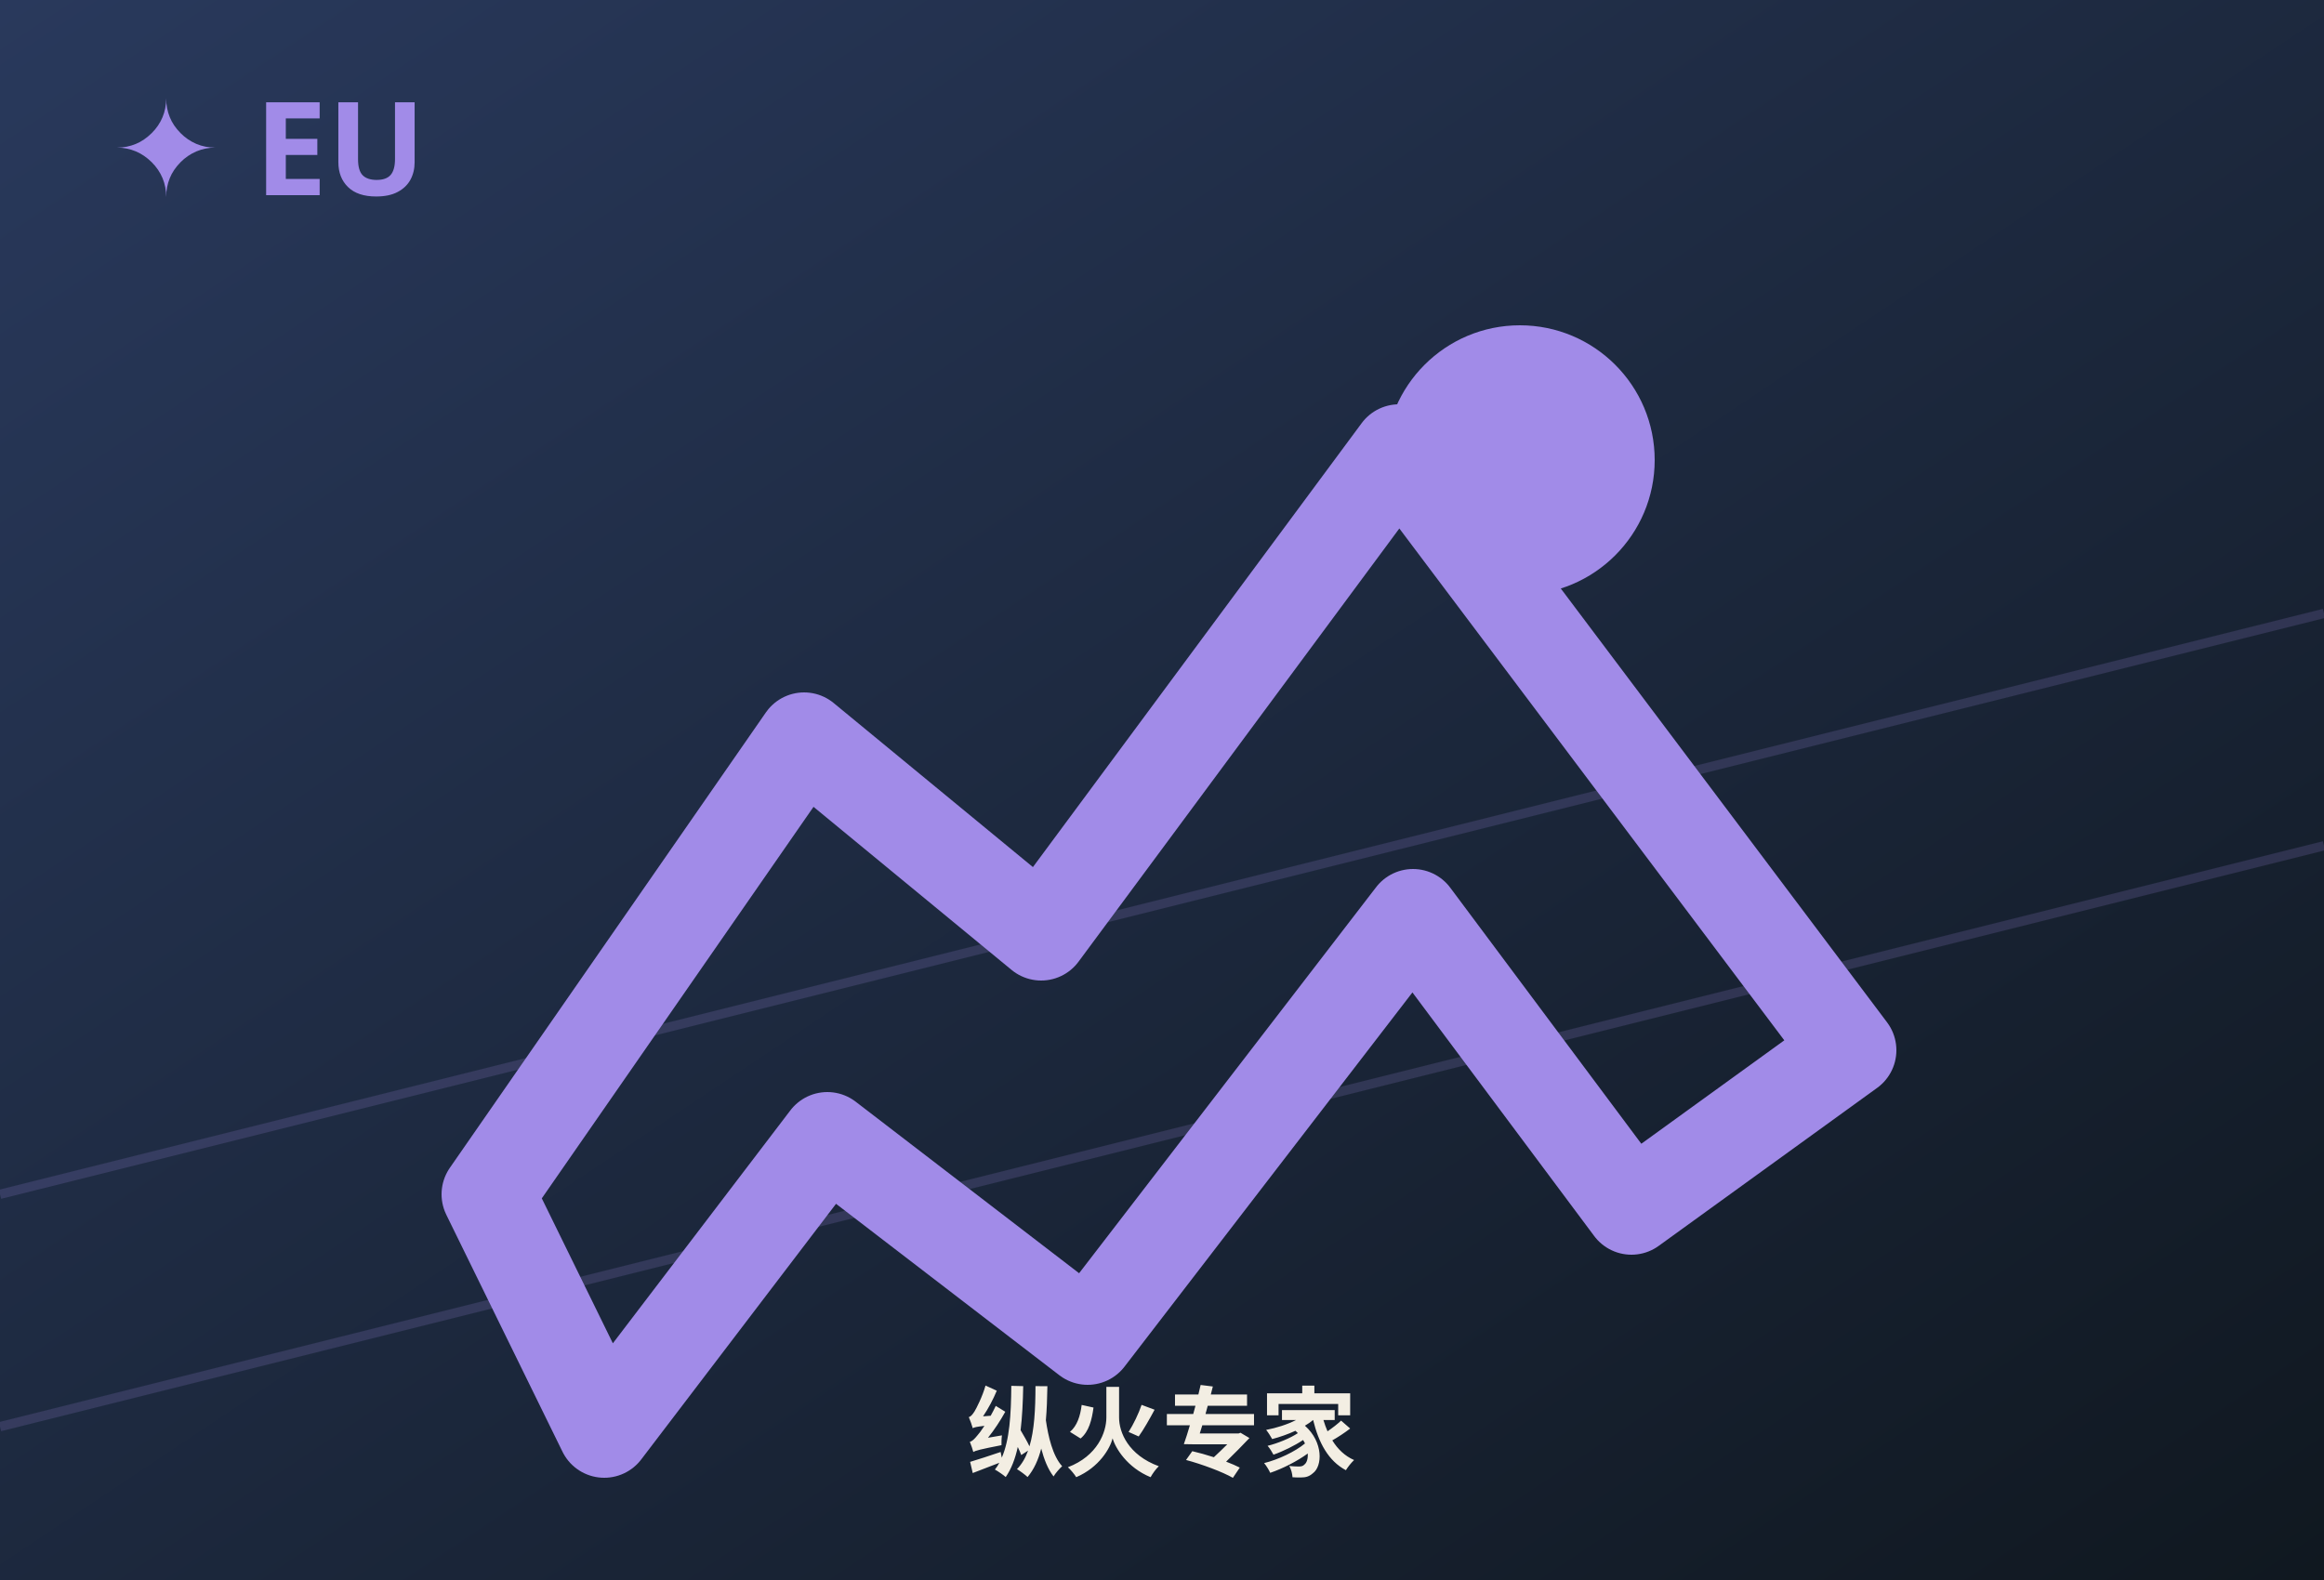
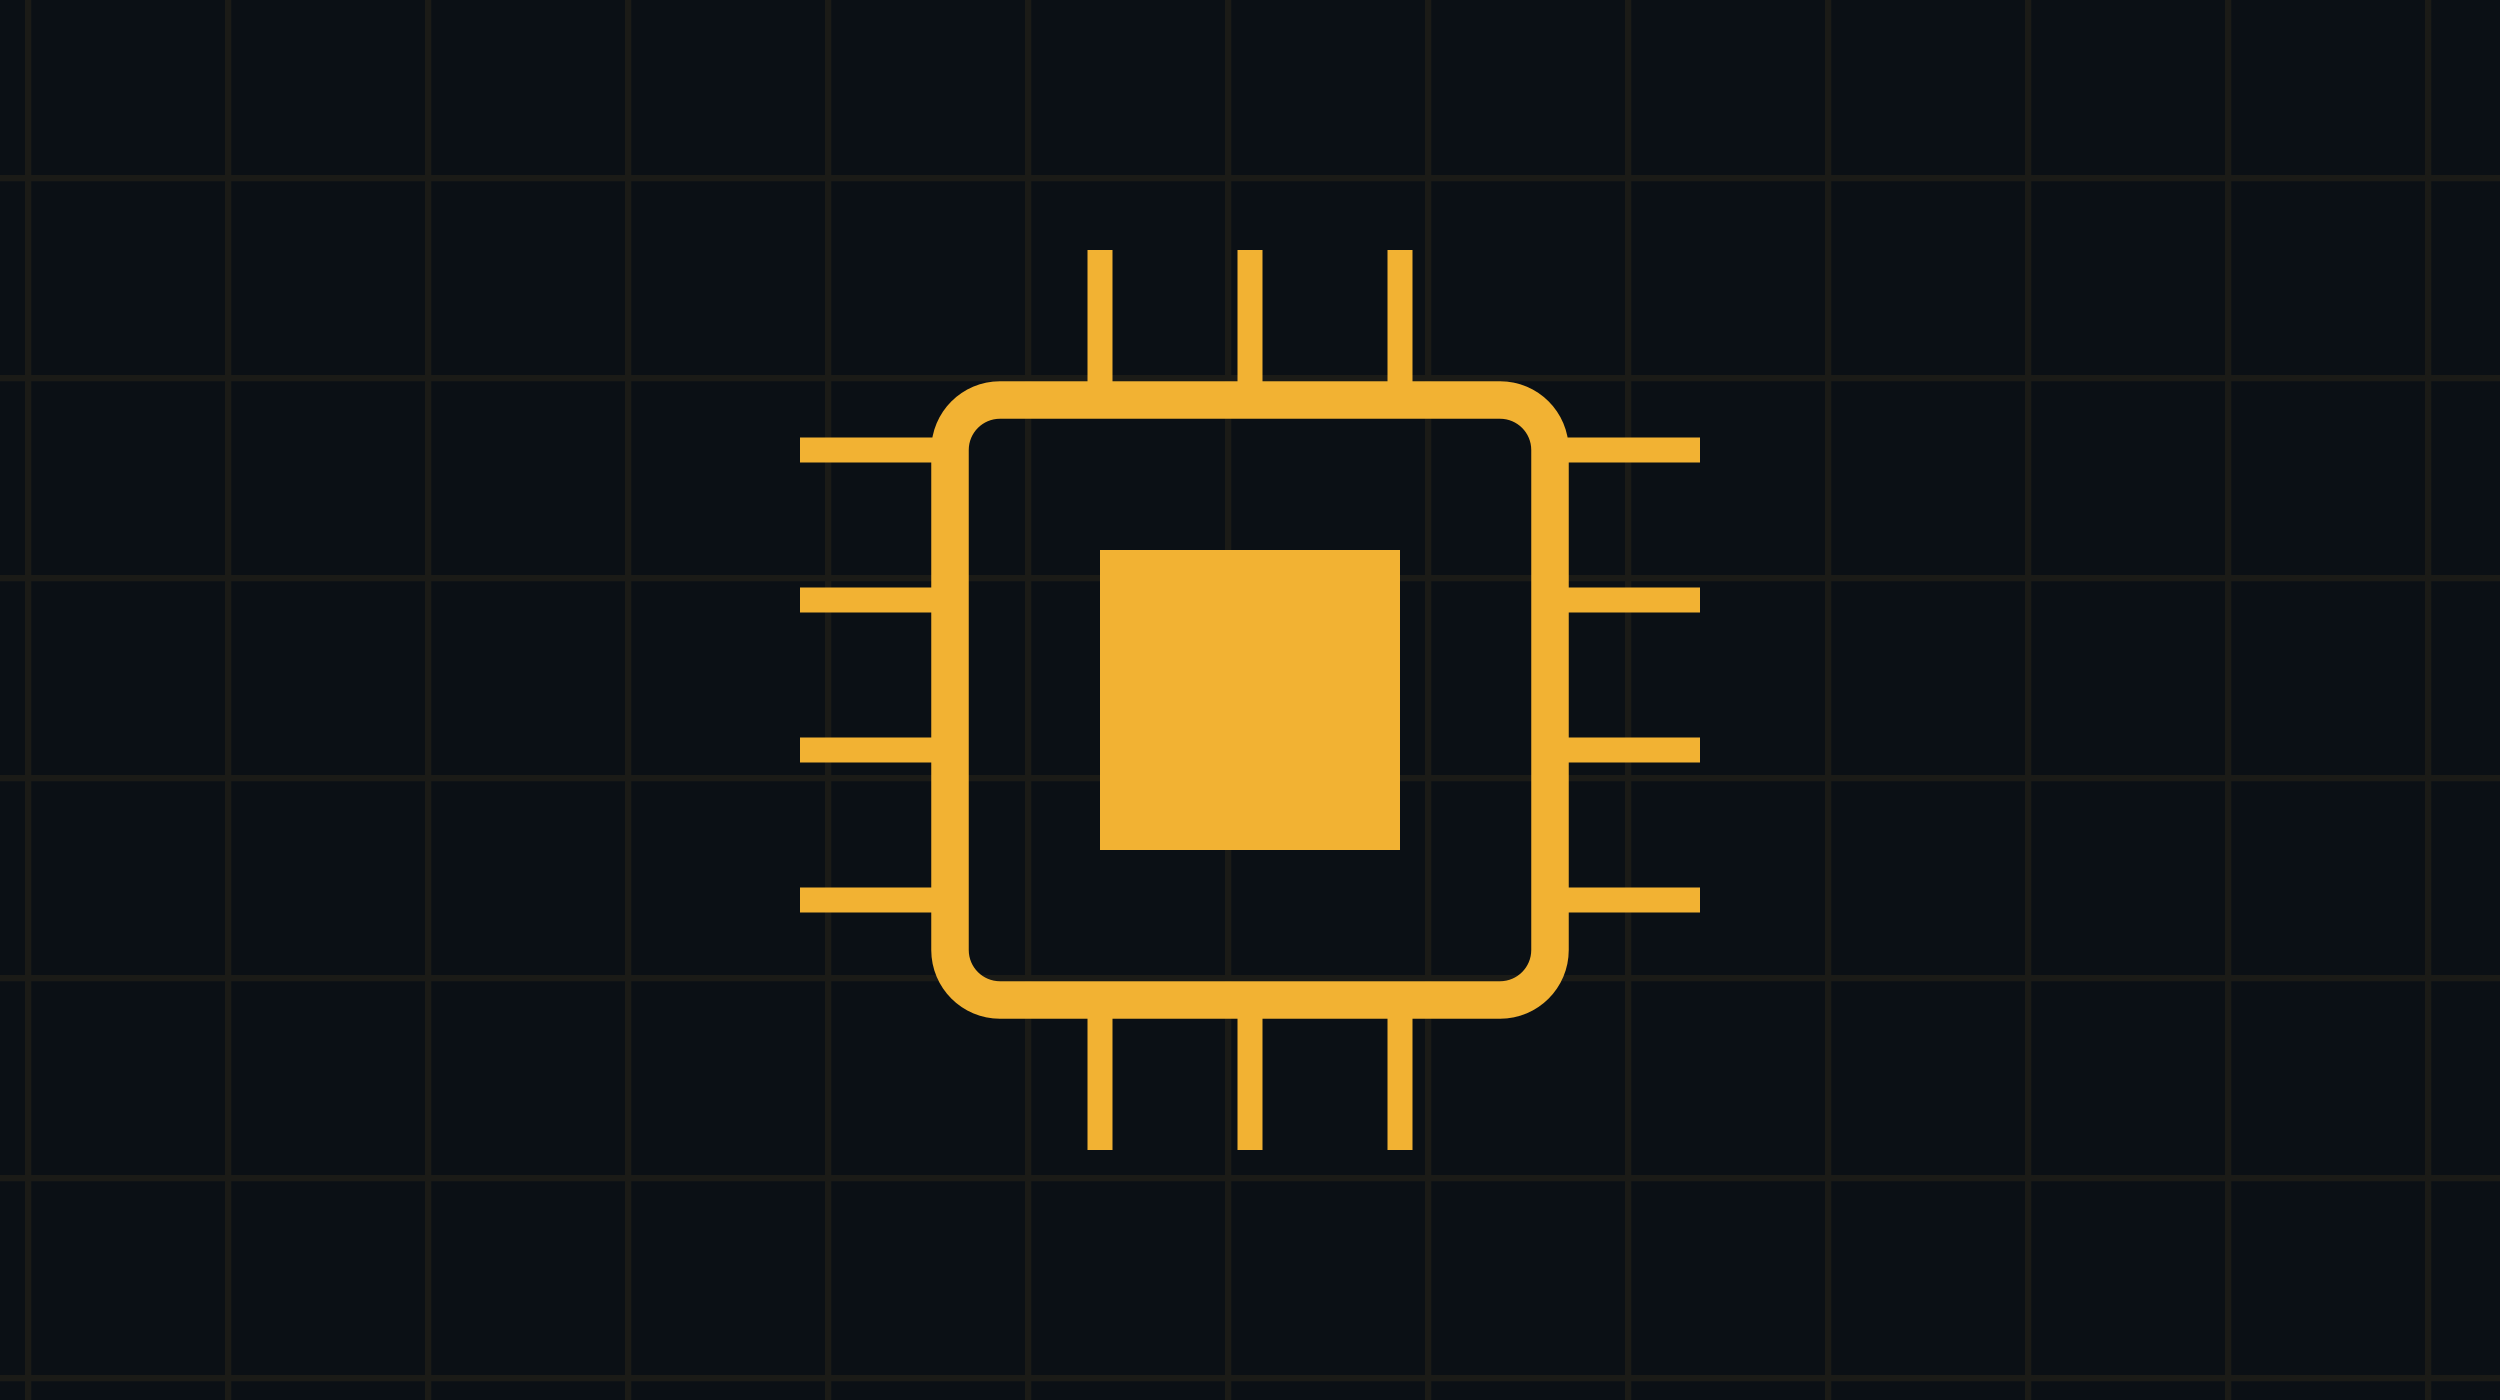
- <svg xmlns="http://www.w3.org/2000/svg" viewBox="0 0 500 340">
+ <svg xmlns="http://www.w3.org/2000/svg" viewBox="0 0 200 112" class="tc-svg" role="img" aria-hidden="true">
  <defs>
-     <linearGradient id="b" x2="1" y2="1">
-       <stop stop-color="#29395c" />
-       <stop offset="1" stop-color="#101820" />
-     </linearGradient>
+     <pattern id="g84914" width="16" height="16" patternUnits="userSpaceOnUse" x="2" y="-2">
+       <path d="M16 0H0V16" fill="none" stroke="#f2b233" stroke-opacity=".07" stroke-width="1" />
+     </pattern>
  </defs>
-   <rect width="500" height="340" fill="url(#b)" />
-   <path d="M0 257L500 132M0 307L500 182" stroke="#a18be8" stroke-opacity=".18" stroke-width="2" />
-   <path d="M105 257l68-98 51 42 77-104 97 129-47 34-47-63-70 91-56-43-48 63z" fill="none" stroke="#a18be8" stroke-width="20" stroke-linejoin="round" />
-   <circle cx="327" cy="99" r="29" fill="#a18be8" />
-   <text x="24" y="42" fill="#a18be8" font-family="sans-serif" font-size="28" font-weight="700">✦ EU</text>
-   <text x="250" y="316" text-anchor="middle" fill="#f3eee3" font-family="sans-serif" font-size="21" font-weight="700">纵火专家</text>
+   <rect width="200" height="112" fill="#0b1015" />
+   <rect width="200" height="112" fill="url(#g84914)" />
+   <g>
+     <rect x="76" y="32" width="48" height="48" rx="4" fill="none" stroke="#f2b233" stroke-width="3" />
+     <rect x="88" y="44" width="24" height="24" fill="#f2b233" />
+     <path d="M64 36h12M124 36h12" stroke="#f2b233" stroke-width="2" />
+     <path d="M64 48h12M124 48h12" stroke="#f2b233" stroke-width="2" />
+     <path d="M64 60h12M124 60h12" stroke="#f2b233" stroke-width="2" />
+     <path d="M64 72h12M124 72h12" stroke="#f2b233" stroke-width="2" />
+     <path d="M88 20v12M88 80v12" stroke="#f2b233" stroke-width="2" />
+     <path d="M100 20v12M100 80v12" stroke="#f2b233" stroke-width="2" />
+     <path d="M112 20v12M112 80v12" stroke="#f2b233" stroke-width="2" />
+   </g>
</svg>
